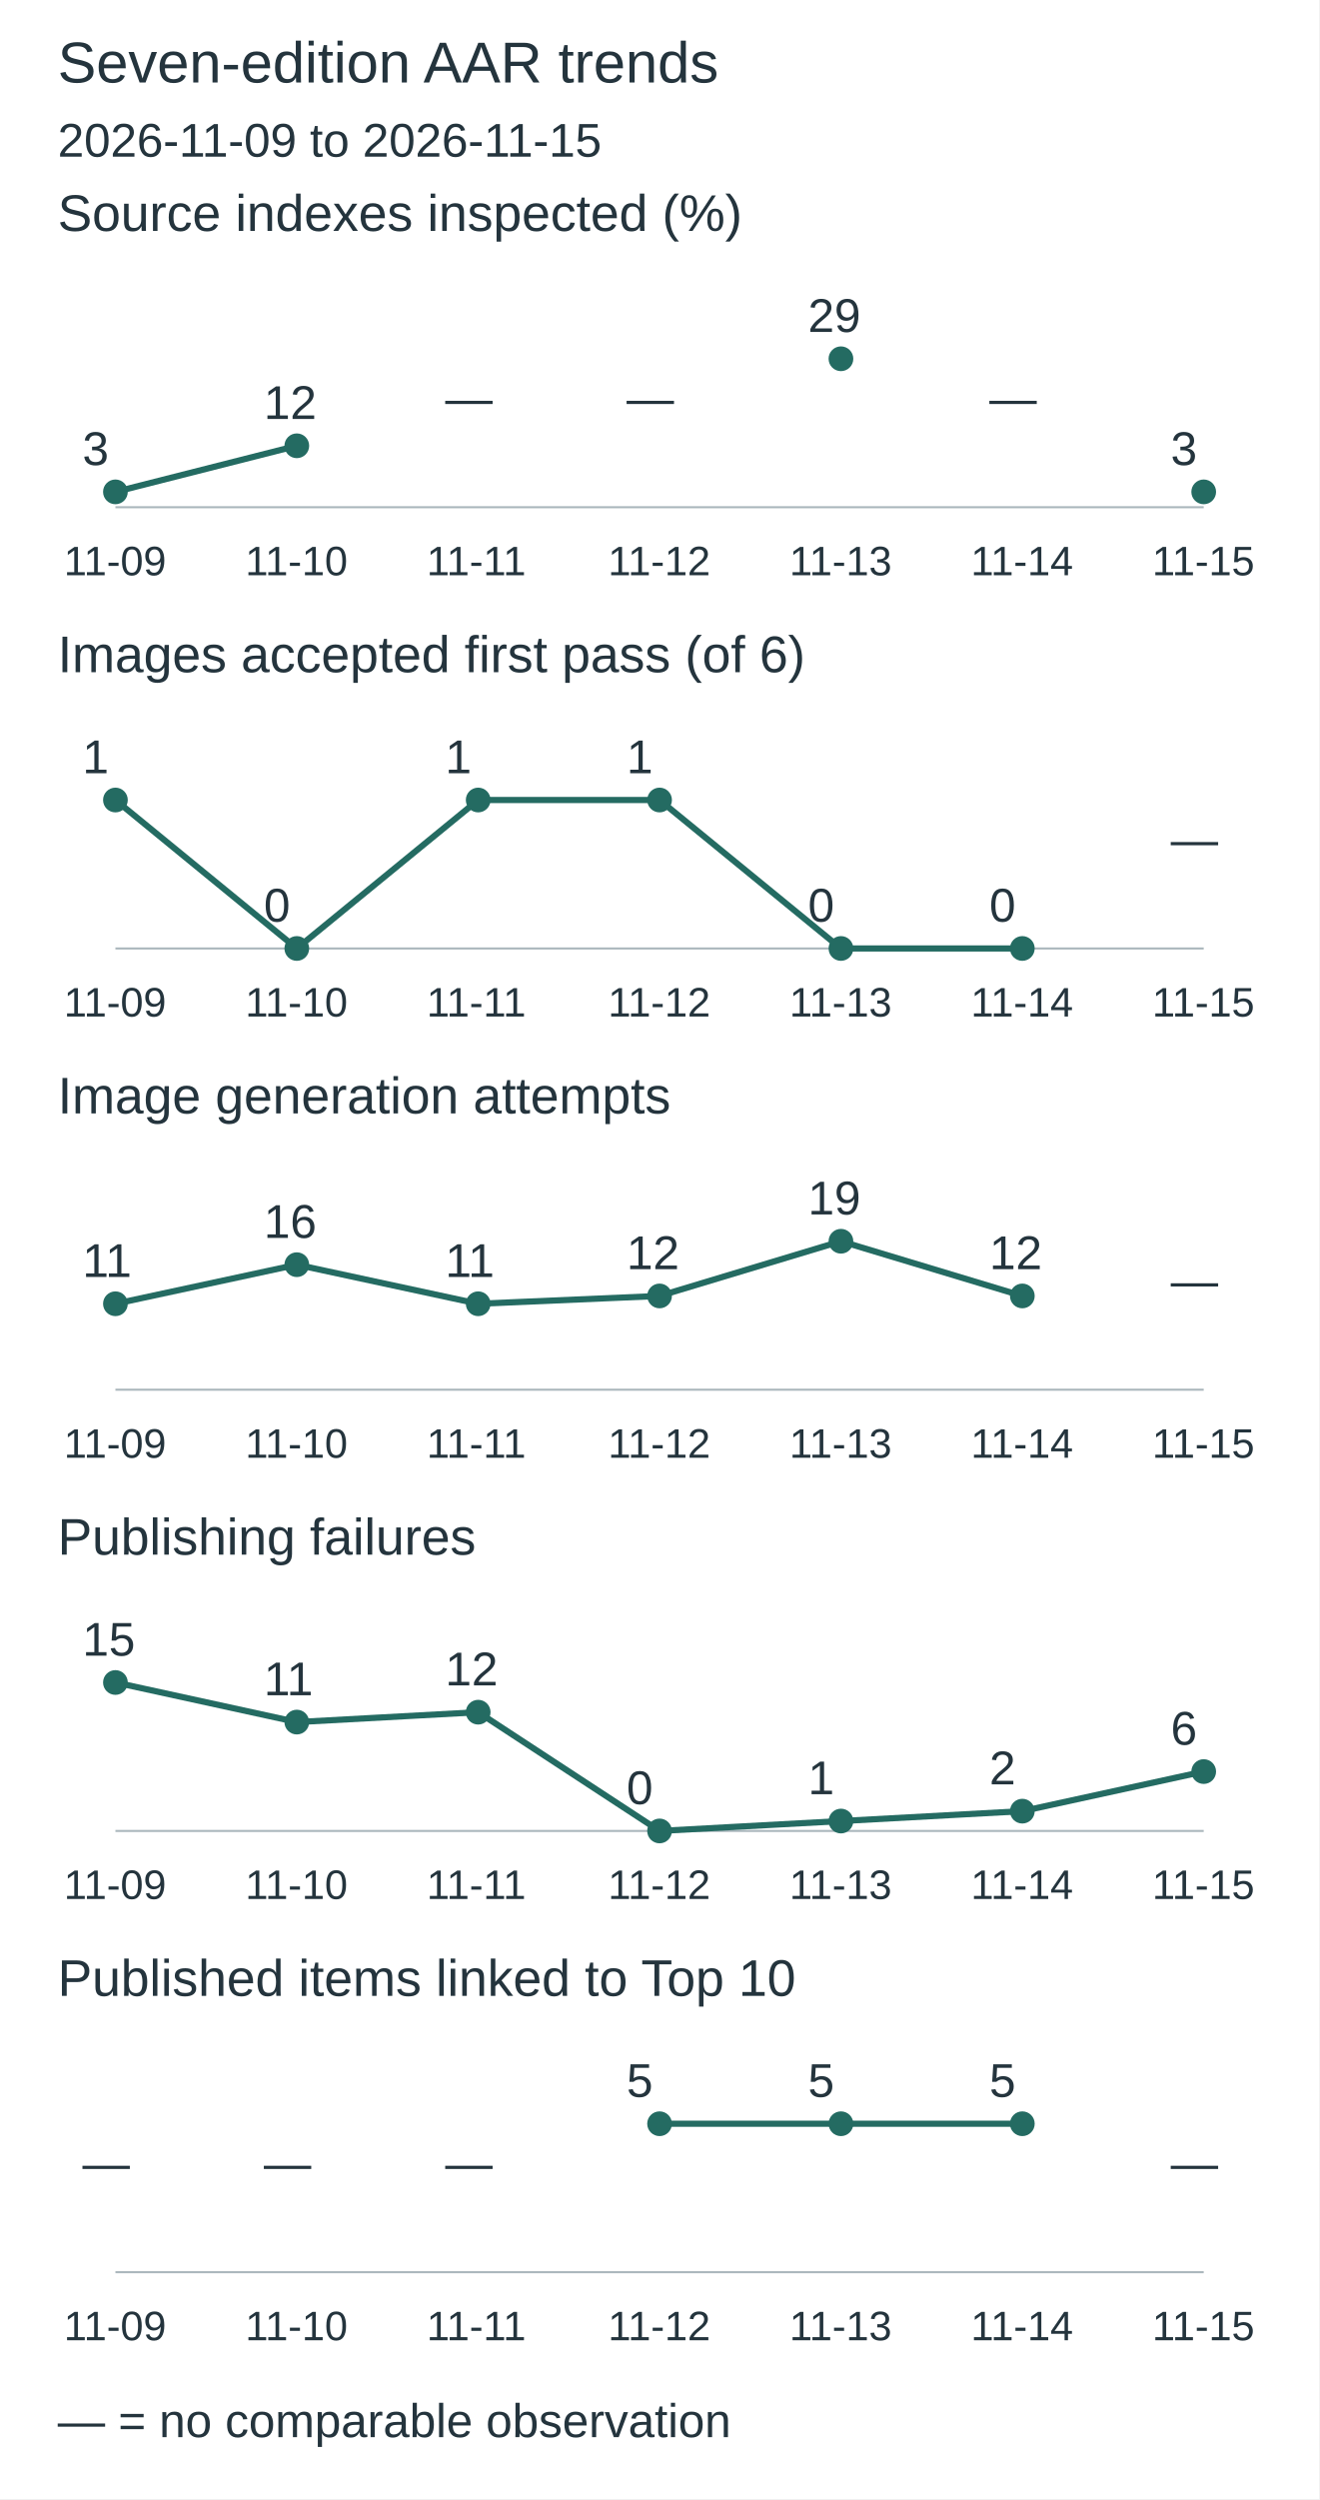
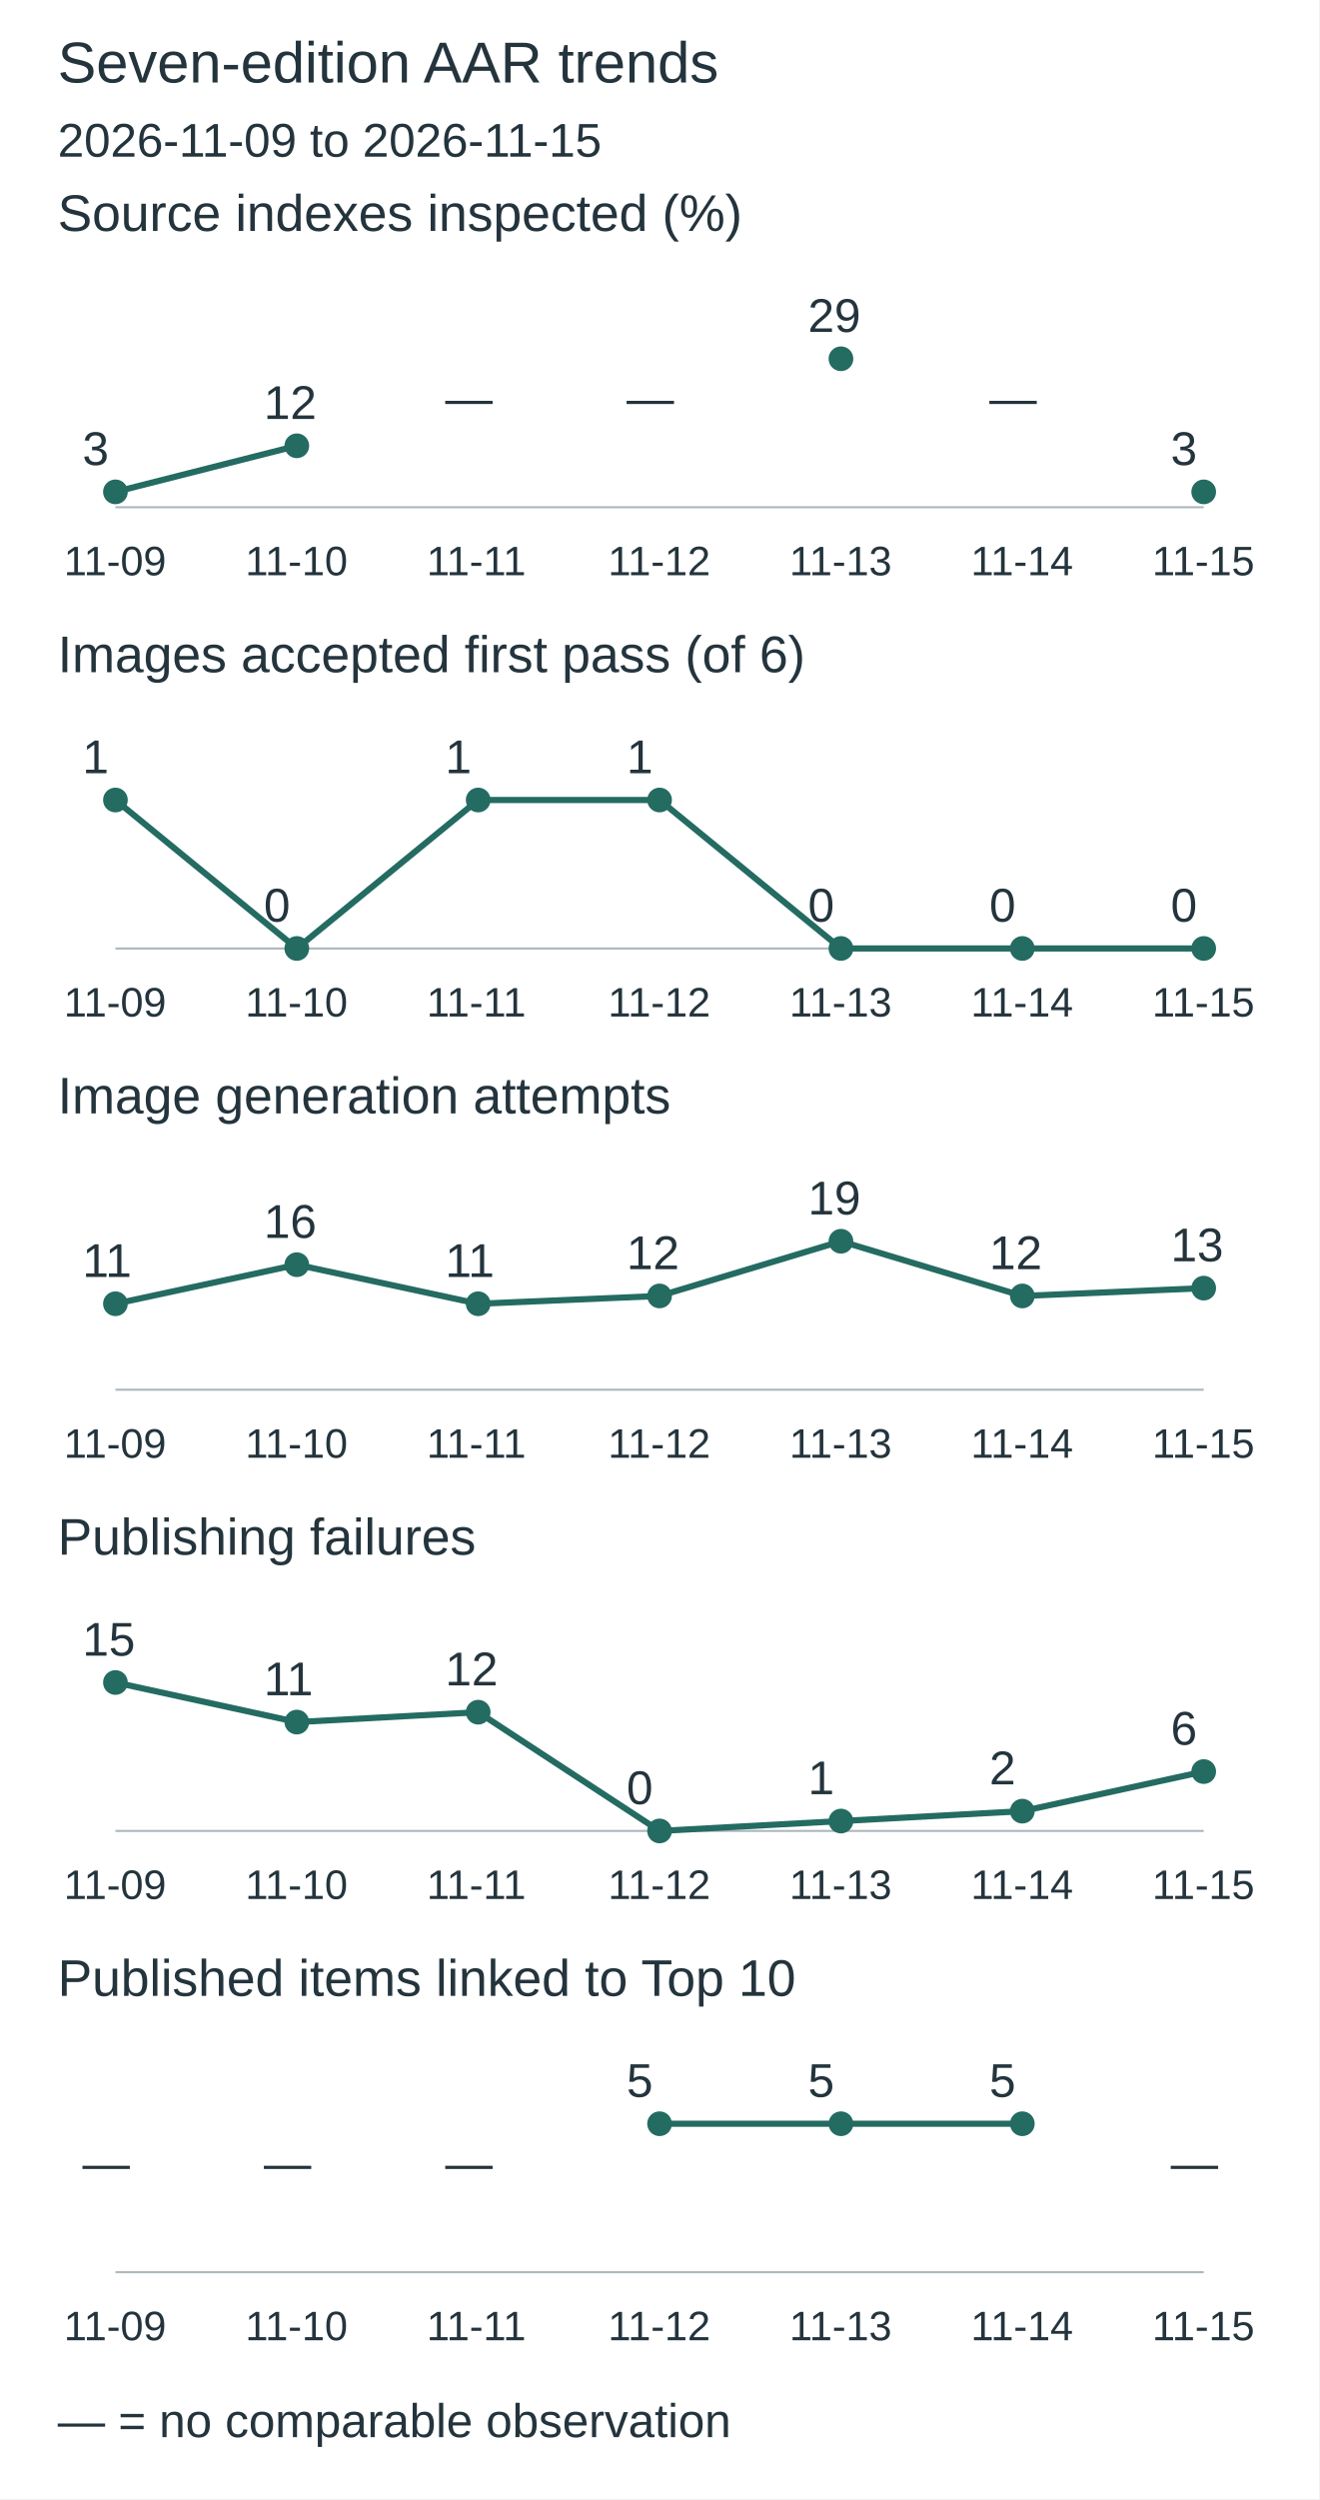
<svg xmlns="http://www.w3.org/2000/svg" width="640" height="1212" viewBox="0 0 640 1212" role="img" aria-label="Seven-edition AAR trends">
  <rect width="640" height="1212" fill="white" />
  <g font-family="Arial,sans-serif" fill="#24343d">
    <text x="28" y="40" font-size="28">Seven-edition AAR trends</text>
    <text x="28" y="76" font-size="23">2026-11-09 to 2026-11-15</text>
    <text x="28" y="112" font-size="25">Source indexes inspected (%)</text>
    <line x1="56" x2="584" y1="246" y2="246" stroke="#aab6bc" />
    <circle cx="56" cy="238.552" r="6" fill="#246b62" />
    <text x="40" y="225.552" font-size="23">3</text>
    <text x="31" y="279" font-size="20">11-09</text>
    <line x1="56" y1="238.552" x2="144" y2="216.207" stroke="#246b62" stroke-width="3" />
    <circle cx="144" cy="216.207" r="6" fill="#246b62" />
    <text x="128" y="203.207" font-size="23">12</text>
    <text x="119" y="279" font-size="20">11-10</text>
    <text x="216" y="201" font-size="23">—</text>
    <text x="207" y="279" font-size="20">11-11</text>
    <text x="304" y="201" font-size="23">—</text>
    <text x="295" y="279" font-size="20">11-12</text>
    <circle cx="408" cy="174" r="6" fill="#246b62" />
    <text x="392" y="161" font-size="23">29</text>
    <text x="383" y="279" font-size="20">11-13</text>
    <text x="480" y="201" font-size="23">—</text>
    <text x="471" y="279" font-size="20">11-14</text>
    <circle cx="584" cy="238.552" r="6" fill="#246b62" />
    <text x="568" y="225.552" font-size="23">3</text>
    <text x="559" y="279" font-size="20">11-15</text>
    <text x="28" y="326" font-size="25">Images accepted first pass (of 6)</text>
    <line x1="56" x2="584" y1="460" y2="460" stroke="#aab6bc" />
    <circle cx="56" cy="388" r="6" fill="#246b62" />
    <text x="40" y="375" font-size="23">1</text>
    <text x="31" y="493" font-size="20">11-09</text>
    <line x1="56" y1="388" x2="144" y2="460" stroke="#246b62" stroke-width="3" />
    <circle cx="144" cy="460" r="6" fill="#246b62" />
    <text x="128" y="447" font-size="23">0</text>
    <text x="119" y="493" font-size="20">11-10</text>
    <line x1="144" y1="460" x2="232" y2="388" stroke="#246b62" stroke-width="3" />
    <circle cx="232" cy="388" r="6" fill="#246b62" />
    <text x="216" y="375" font-size="23">1</text>
    <text x="207" y="493" font-size="20">11-11</text>
    <line x1="232" y1="388" x2="320" y2="388" stroke="#246b62" stroke-width="3" />
    <circle cx="320" cy="388" r="6" fill="#246b62" />
    <text x="304" y="375" font-size="23">1</text>
    <text x="295" y="493" font-size="20">11-12</text>
    <line x1="320" y1="388" x2="408" y2="460" stroke="#246b62" stroke-width="3" />
    <circle cx="408" cy="460" r="6" fill="#246b62" />
    <text x="392" y="447" font-size="23">0</text>
    <text x="383" y="493" font-size="20">11-13</text>
    <line x1="408" y1="460" x2="496" y2="460" stroke="#246b62" stroke-width="3" />
    <circle cx="496" cy="460" r="6" fill="#246b62" />
    <text x="480" y="447" font-size="23">0</text>
    <text x="471" y="493" font-size="20">11-14</text>
-     <text x="568" y="415" font-size="23">—</text>
+     <line x1="496" y1="460" x2="584" y2="460" stroke="#246b62" stroke-width="3" />
+     <circle cx="584" cy="460" r="6" fill="#246b62" />
+     <text x="568" y="447" font-size="23">0</text>
    <text x="559" y="493" font-size="20">11-15</text>
    <text x="28" y="540" font-size="25">Image generation attempts</text>
    <line x1="56" x2="584" y1="674" y2="674" stroke="#aab6bc" />
    <circle cx="56" cy="632.316" r="6" fill="#246b62" />
    <text x="40" y="619.316" font-size="23">11</text>
    <text x="31" y="707" font-size="20">11-09</text>
    <line x1="56" y1="632.316" x2="144" y2="613.368" stroke="#246b62" stroke-width="3" />
    <circle cx="144" cy="613.368" r="6" fill="#246b62" />
    <text x="128" y="600.368" font-size="23">16</text>
    <text x="119" y="707" font-size="20">11-10</text>
    <line x1="144" y1="613.368" x2="232" y2="632.316" stroke="#246b62" stroke-width="3" />
    <circle cx="232" cy="632.316" r="6" fill="#246b62" />
    <text x="216" y="619.316" font-size="23">11</text>
    <text x="207" y="707" font-size="20">11-11</text>
    <line x1="232" y1="632.316" x2="320" y2="628.526" stroke="#246b62" stroke-width="3" />
    <circle cx="320" cy="628.526" r="6" fill="#246b62" />
    <text x="304" y="615.526" font-size="23">12</text>
    <text x="295" y="707" font-size="20">11-12</text>
    <line x1="320" y1="628.526" x2="408" y2="602" stroke="#246b62" stroke-width="3" />
    <circle cx="408" cy="602" r="6" fill="#246b62" />
    <text x="392" y="589" font-size="23">19</text>
    <text x="383" y="707" font-size="20">11-13</text>
    <line x1="408" y1="602" x2="496" y2="628.526" stroke="#246b62" stroke-width="3" />
    <circle cx="496" cy="628.526" r="6" fill="#246b62" />
    <text x="480" y="615.526" font-size="23">12</text>
    <text x="471" y="707" font-size="20">11-14</text>
-     <text x="568" y="629" font-size="23">—</text>
+     <line x1="496" y1="628.526" x2="584" y2="624.737" stroke="#246b62" stroke-width="3" />
+     <circle cx="584" cy="624.737" r="6" fill="#246b62" />
+     <text x="568" y="611.737" font-size="23">13</text>
    <text x="559" y="707" font-size="20">11-15</text>
    <text x="28" y="754" font-size="25">Publishing failures</text>
    <line x1="56" x2="584" y1="888" y2="888" stroke="#aab6bc" />
    <circle cx="56" cy="816" r="6" fill="#246b62" />
    <text x="40" y="803" font-size="23">15</text>
    <text x="31" y="921" font-size="20">11-09</text>
    <line x1="56" y1="816" x2="144" y2="835.2" stroke="#246b62" stroke-width="3" />
    <circle cx="144" cy="835.2" r="6" fill="#246b62" />
    <text x="128" y="822.2" font-size="23">11</text>
    <text x="119" y="921" font-size="20">11-10</text>
    <line x1="144" y1="835.2" x2="232" y2="830.4" stroke="#246b62" stroke-width="3" />
    <circle cx="232" cy="830.4" r="6" fill="#246b62" />
    <text x="216" y="817.4" font-size="23">12</text>
    <text x="207" y="921" font-size="20">11-11</text>
    <line x1="232" y1="830.4" x2="320" y2="888" stroke="#246b62" stroke-width="3" />
    <circle cx="320" cy="888" r="6" fill="#246b62" />
    <text x="304" y="875" font-size="23">0</text>
    <text x="295" y="921" font-size="20">11-12</text>
    <line x1="320" y1="888" x2="408" y2="883.2" stroke="#246b62" stroke-width="3" />
    <circle cx="408" cy="883.2" r="6" fill="#246b62" />
    <text x="392" y="870.2" font-size="23">1</text>
    <text x="383" y="921" font-size="20">11-13</text>
    <line x1="408" y1="883.2" x2="496" y2="878.4" stroke="#246b62" stroke-width="3" />
    <circle cx="496" cy="878.4" r="6" fill="#246b62" />
    <text x="480" y="865.4" font-size="23">2</text>
    <text x="471" y="921" font-size="20">11-14</text>
    <line x1="496" y1="878.4" x2="584" y2="859.2" stroke="#246b62" stroke-width="3" />
    <circle cx="584" cy="859.2" r="6" fill="#246b62" />
    <text x="568" y="846.2" font-size="23">6</text>
    <text x="559" y="921" font-size="20">11-15</text>
    <text x="28" y="968" font-size="25">Published items linked to Top 10</text>
    <line x1="56" x2="584" y1="1102" y2="1102" stroke="#aab6bc" />
    <text x="40" y="1057" font-size="23">—</text>
    <text x="31" y="1135" font-size="20">11-09</text>
    <text x="128" y="1057" font-size="23">—</text>
    <text x="119" y="1135" font-size="20">11-10</text>
    <text x="216" y="1057" font-size="23">—</text>
    <text x="207" y="1135" font-size="20">11-11</text>
    <circle cx="320" cy="1030" r="6" fill="#246b62" />
    <text x="304" y="1017" font-size="23">5</text>
    <text x="295" y="1135" font-size="20">11-12</text>
    <line x1="320" y1="1030" x2="408" y2="1030" stroke="#246b62" stroke-width="3" />
    <circle cx="408" cy="1030" r="6" fill="#246b62" />
    <text x="392" y="1017" font-size="23">5</text>
    <text x="383" y="1135" font-size="20">11-13</text>
    <line x1="408" y1="1030" x2="496" y2="1030" stroke="#246b62" stroke-width="3" />
    <circle cx="496" cy="1030" r="6" fill="#246b62" />
    <text x="480" y="1017" font-size="23">5</text>
    <text x="471" y="1135" font-size="20">11-14</text>
    <text x="568" y="1057" font-size="23">—</text>
    <text x="559" y="1135" font-size="20">11-15</text>
    <text x="28" y="1182" font-size="23">— = no comparable observation</text>
  </g>
</svg>
